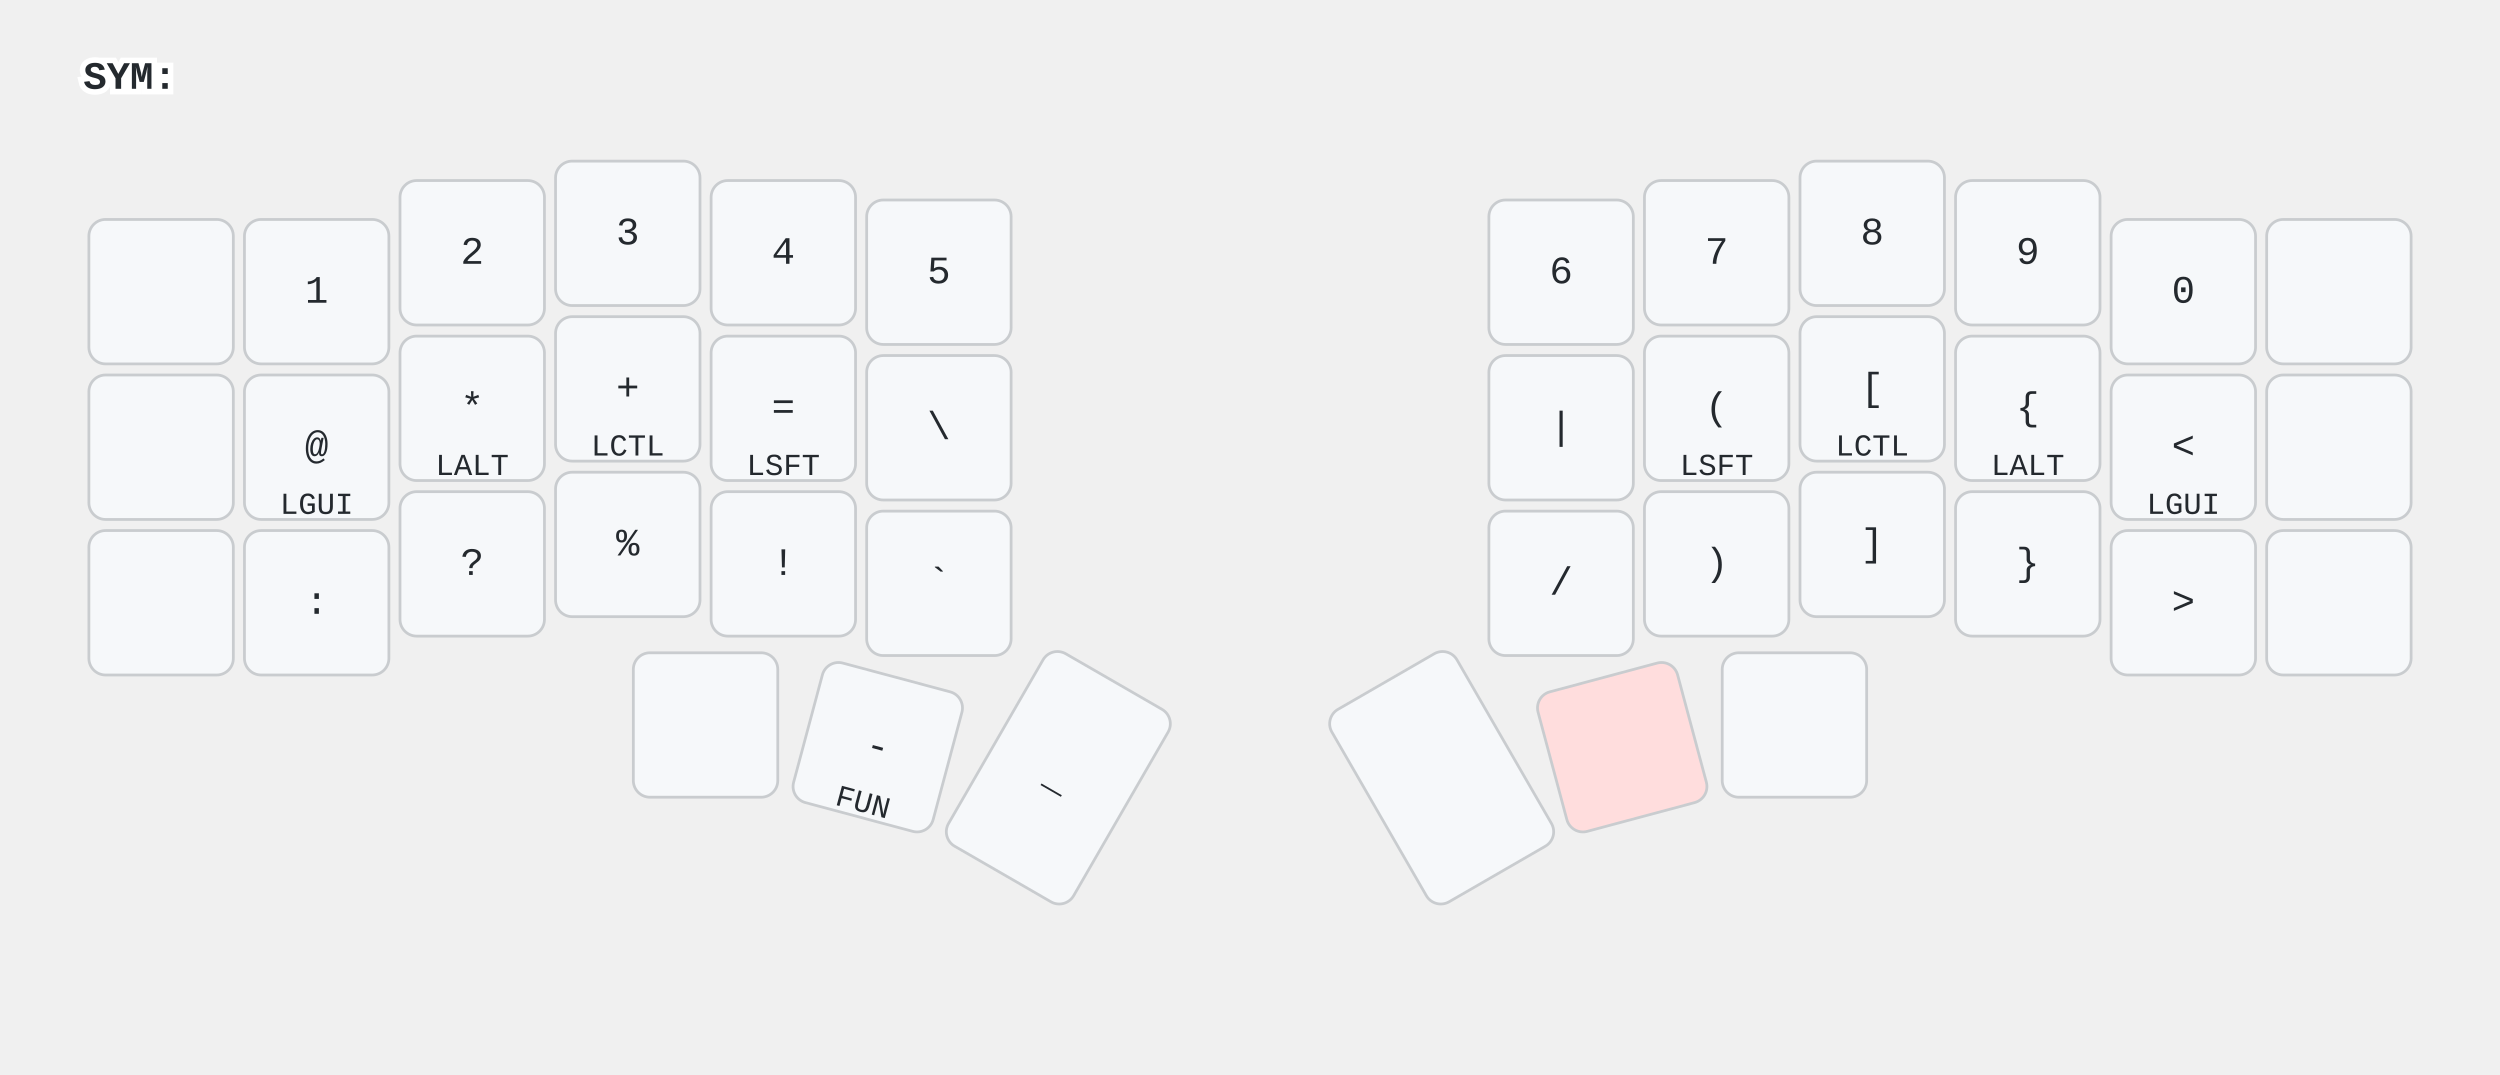
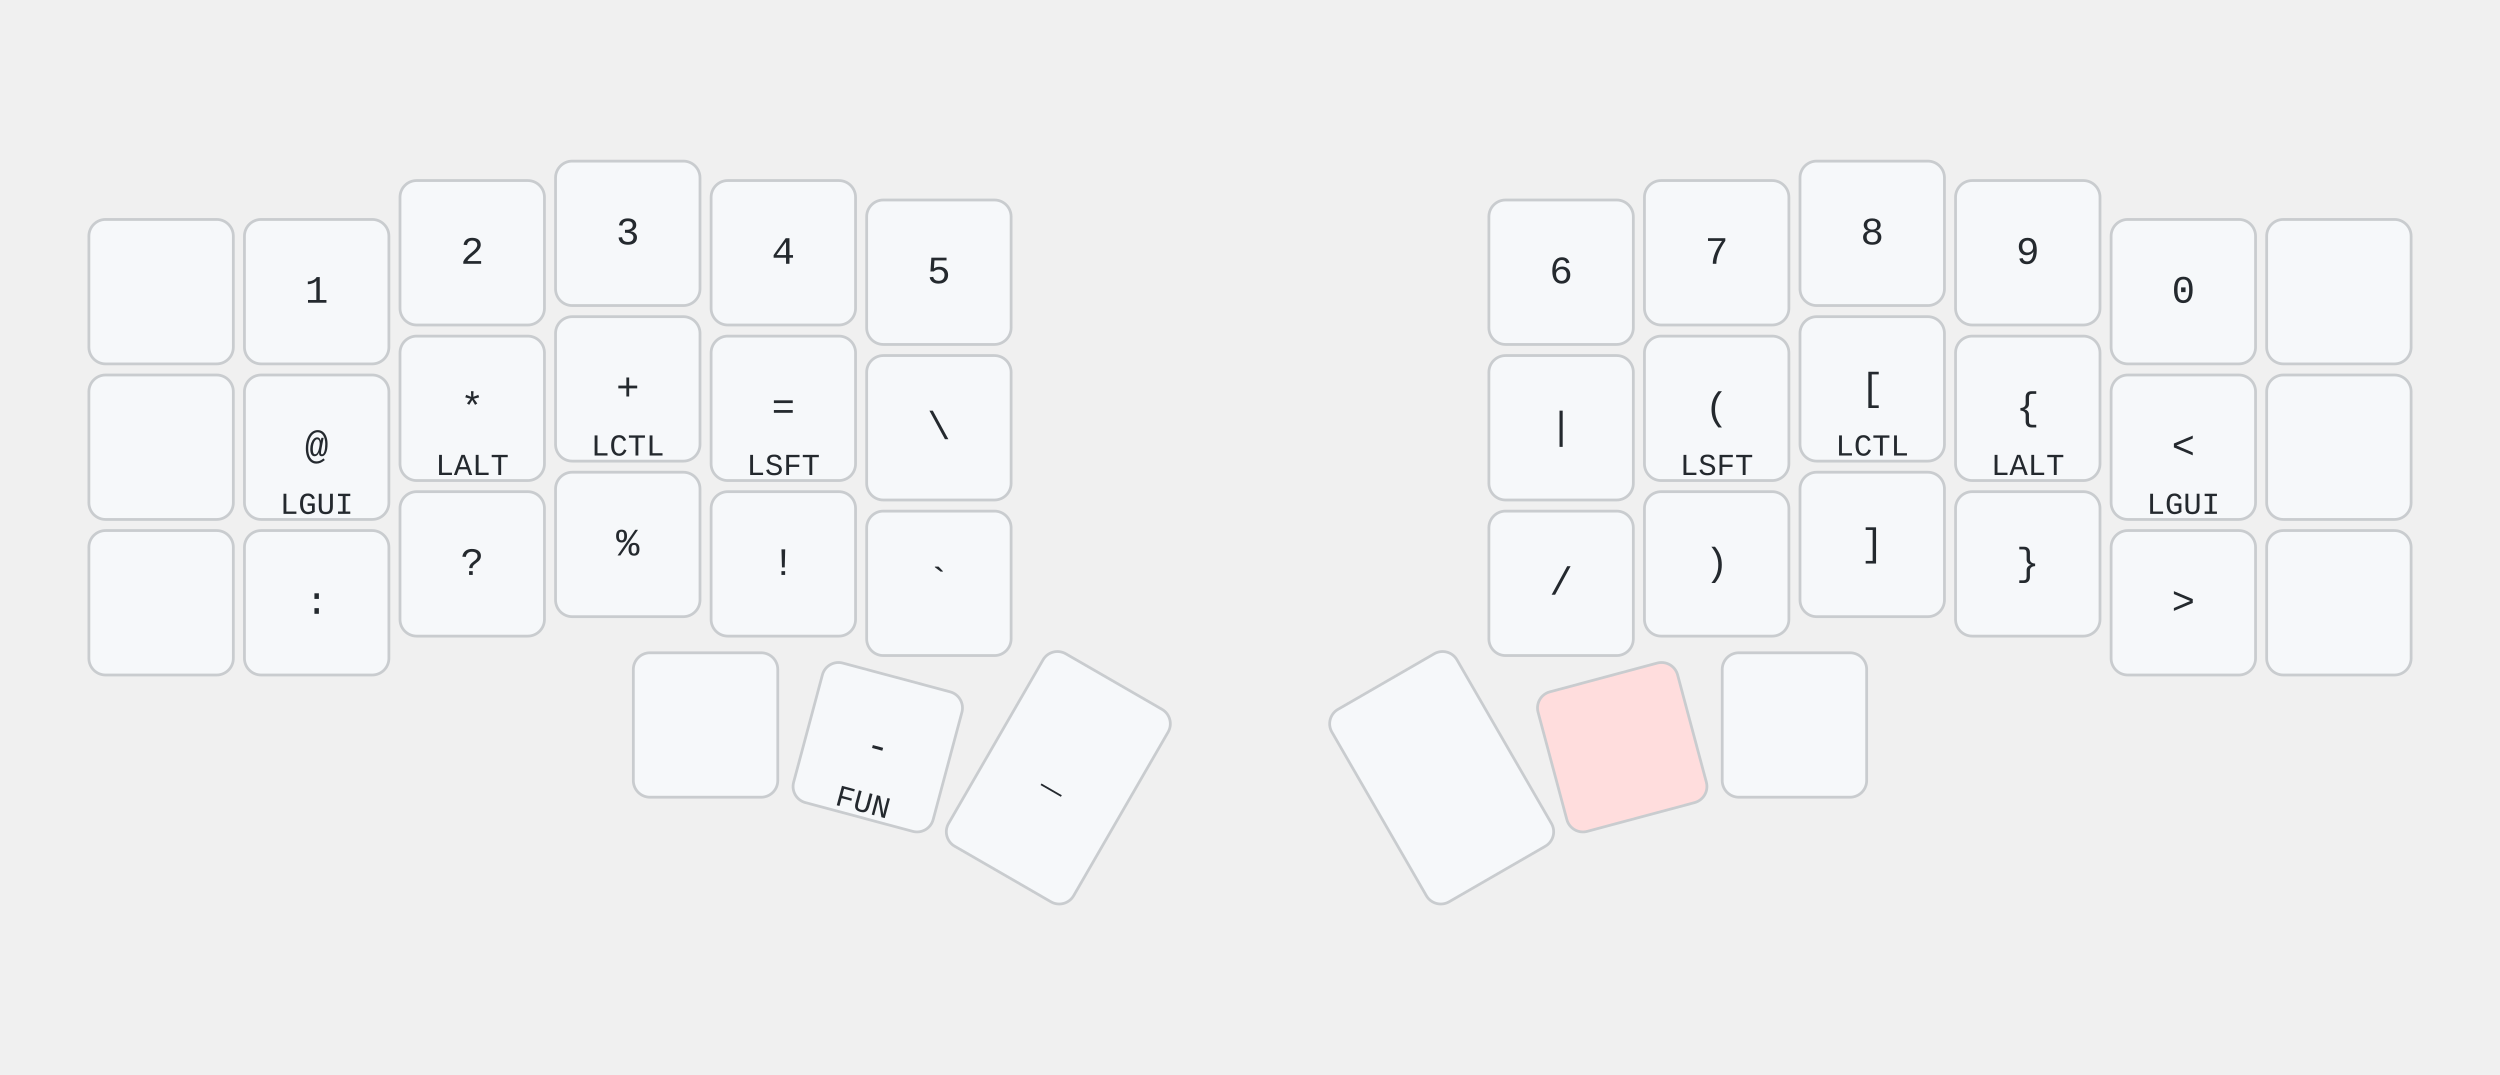
<svg xmlns="http://www.w3.org/2000/svg" width="900" height="387" viewBox="0 0 900 387" class="keymap">
  <style>/* inherit to force styles through use tags */
svg path {
    fill: inherit;
}

/* font and background color specifications */
svg.keymap {
    font-family: SFMono-Regular,Consolas,Liberation Mono,Menlo,monospace;
    font-size: 14px;
    font-kerning: normal;
    text-rendering: optimizeLegibility;
    fill: #24292e;
}

/* default key styling */
rect.key {
    fill: #f6f8fa;
}

rect.key, rect.combo {
    stroke: #c9cccf;
    stroke-width: 1;
}

/* default key side styling, only used is draw_key_sides is set */
rect.side {
    filter: brightness(90%);
}

/* color accent for combo boxes */
rect.combo, rect.combo-separate {
    fill: #cdf;
}

/* color accent for held keys */
rect.held, rect.combo.held {
    fill: #fdd;
}

/* color accent for ghost (optional) keys */
rect.ghost, rect.combo.ghost {
    stroke-dasharray: 4, 4;
    stroke-width: 2;
}

text {
    text-anchor: middle;
    dominant-baseline: middle;
}

/* styling for layer labels */
text.label {
    font-weight: bold;
    text-anchor: start;
    stroke: white;
    stroke-width: 4;
    paint-order: stroke;
}

/* styling for optional footer */
text.footer {
    text-anchor: end;
    dominant-baseline: auto;
    stroke: white;
    stroke-width: 4;
    paint-order: stroke;
}

/* styling for combo tap, and key non-tap label text */
text.combo, text.hold, text.shifted, text.left, text.right {
    font-size: 11px;
}

text.hold {
    text-anchor: middle;
    dominant-baseline: auto;
}

text.shifted {
    text-anchor: middle;
    dominant-baseline: hanging;
}

text.left {
    text-anchor: start;
}

text.right {
    text-anchor: end;
}

text.layer-activator {
    text-decoration: underline;
}

/* styling for hold/shifted label text in combo box */
text.combo.hold, text.combo.shifted, text.combo.left, text.combo.right {
    font-size: 8px;
}

/* lighter symbol for transparent keys */
text.trans {
    fill: #7b7e81;
}

/* styling for combo dendrons */
path.combo {
    stroke-width: 1;
    stroke: gray;
    fill: none;
}

/* Start Tabler Icons Cleanup */
/* cannot use height/width with glyphs */
.icon-tabler &gt; path {
    fill: inherit;
    stroke: inherit;
    stroke-width: 2;
}
/* hide tabler's default box */
.icon-tabler &gt; path[stroke="none"][fill="none"] {
    visibility: hidden;
}
/* End Tabler Icons Cleanup */
</style>
  <g transform="translate(30, 0)" class="layer-SYM">
-     <text x="0" y="28" class="label" id="SYM">SYM:</text>
    <g transform="translate(0, 56)">
      <g transform="translate(28, 49)" class="key keypos-0">
        <rect rx="6" ry="6" x="-26" y="-26" width="52" height="52" class="key" />
      </g>
      <g transform="translate(84, 49)" class="key keypos-1">
        <rect rx="6" ry="6" x="-26" y="-26" width="52" height="52" class="key" />
        <text x="0" y="0" class="key tap">1</text>
      </g>
      <g transform="translate(140, 35)" class="key keypos-2">
        <rect rx="6" ry="6" x="-26" y="-26" width="52" height="52" class="key" />
        <text x="0" y="0" class="key tap">2</text>
      </g>
      <g transform="translate(196, 28)" class="key keypos-3">
        <rect rx="6" ry="6" x="-26" y="-26" width="52" height="52" class="key" />
        <text x="0" y="0" class="key tap">3</text>
      </g>
      <g transform="translate(252, 35)" class="key keypos-4">
        <rect rx="6" ry="6" x="-26" y="-26" width="52" height="52" class="key" />
        <text x="0" y="0" class="key tap">4</text>
      </g>
      <g transform="translate(308, 42)" class="key keypos-5">
        <rect rx="6" ry="6" x="-26" y="-26" width="52" height="52" class="key" />
        <text x="0" y="0" class="key tap">5</text>
      </g>
      <g transform="translate(532, 42)" class="key keypos-6">
        <rect rx="6" ry="6" x="-26" y="-26" width="52" height="52" class="key" />
        <text x="0" y="0" class="key tap">6</text>
      </g>
      <g transform="translate(588, 35)" class="key keypos-7">
        <rect rx="6" ry="6" x="-26" y="-26" width="52" height="52" class="key" />
        <text x="0" y="0" class="key tap">7</text>
      </g>
      <g transform="translate(644, 28)" class="key keypos-8">
        <rect rx="6" ry="6" x="-26" y="-26" width="52" height="52" class="key" />
        <text x="0" y="0" class="key tap">8</text>
      </g>
      <g transform="translate(700, 35)" class="key keypos-9">
        <rect rx="6" ry="6" x="-26" y="-26" width="52" height="52" class="key" />
        <text x="0" y="0" class="key tap">9</text>
      </g>
      <g transform="translate(756, 49)" class="key keypos-10">
        <rect rx="6" ry="6" x="-26" y="-26" width="52" height="52" class="key" />
        <text x="0" y="0" class="key tap">0</text>
      </g>
      <g transform="translate(812, 49)" class="key keypos-11">
        <rect rx="6" ry="6" x="-26" y="-26" width="52" height="52" class="key" />
      </g>
      <g transform="translate(28, 105)" class="key keypos-12">
        <rect rx="6" ry="6" x="-26" y="-26" width="52" height="52" class="key" />
      </g>
      <g transform="translate(84, 105)" class="key keypos-13">
        <rect rx="6" ry="6" x="-26" y="-26" width="52" height="52" class="key" />
        <text x="0" y="0" class="key tap">@</text>
        <text x="0" y="24" class="key hold">LGUI</text>
      </g>
      <g transform="translate(140, 91)" class="key keypos-14">
        <rect rx="6" ry="6" x="-26" y="-26" width="52" height="52" class="key" />
        <text x="0" y="0" class="key tap">*</text>
        <text x="0" y="24" class="key hold">LALT</text>
      </g>
      <g transform="translate(196, 84)" class="key keypos-15">
        <rect rx="6" ry="6" x="-26" y="-26" width="52" height="52" class="key" />
        <text x="0" y="0" class="key tap">+</text>
        <text x="0" y="24" class="key hold">LCTL</text>
      </g>
      <g transform="translate(252, 91)" class="key keypos-16">
        <rect rx="6" ry="6" x="-26" y="-26" width="52" height="52" class="key" />
        <text x="0" y="0" class="key tap">=</text>
        <text x="0" y="24" class="key hold">LSFT</text>
      </g>
      <g transform="translate(308, 98)" class="key keypos-17">
        <rect rx="6" ry="6" x="-26" y="-26" width="52" height="52" class="key" />
        <text x="0" y="0" class="key tap">\</text>
      </g>
      <g transform="translate(532, 98)" class="key keypos-18">
        <rect rx="6" ry="6" x="-26" y="-26" width="52" height="52" class="key" />
        <text x="0" y="0" class="key tap">|</text>
      </g>
      <g transform="translate(588, 91)" class="key keypos-19">
        <rect rx="6" ry="6" x="-26" y="-26" width="52" height="52" class="key" />
        <text x="0" y="0" class="key tap">(</text>
        <text x="0" y="24" class="key hold">LSFT</text>
      </g>
      <g transform="translate(644, 84)" class="key keypos-20">
        <rect rx="6" ry="6" x="-26" y="-26" width="52" height="52" class="key" />
        <text x="0" y="0" class="key tap">[</text>
        <text x="0" y="24" class="key hold">LCTL</text>
      </g>
      <g transform="translate(700, 91)" class="key keypos-21">
        <rect rx="6" ry="6" x="-26" y="-26" width="52" height="52" class="key" />
        <text x="0" y="0" class="key tap">{</text>
        <text x="0" y="24" class="key hold">LALT</text>
      </g>
      <g transform="translate(756, 105)" class="key keypos-22">
        <rect rx="6" ry="6" x="-26" y="-26" width="52" height="52" class="key" />
        <text x="0" y="0" class="key tap">&lt;</text>
        <text x="0" y="24" class="key hold">LGUI</text>
      </g>
      <g transform="translate(812, 105)" class="key keypos-23">
        <rect rx="6" ry="6" x="-26" y="-26" width="52" height="52" class="key" />
      </g>
      <g transform="translate(28, 161)" class="key keypos-24">
        <rect rx="6" ry="6" x="-26" y="-26" width="52" height="52" class="key" />
      </g>
      <g transform="translate(84, 161)" class="key keypos-25">
        <rect rx="6" ry="6" x="-26" y="-26" width="52" height="52" class="key" />
        <text x="0" y="0" class="key tap">:</text>
      </g>
      <g transform="translate(140, 147)" class="key keypos-26">
        <rect rx="6" ry="6" x="-26" y="-26" width="52" height="52" class="key" />
        <text x="0" y="0" class="key tap">?</text>
      </g>
      <g transform="translate(196, 140)" class="key keypos-27">
        <rect rx="6" ry="6" x="-26" y="-26" width="52" height="52" class="key" />
        <text x="0" y="0" class="key tap">%</text>
      </g>
      <g transform="translate(252, 147)" class="key keypos-28">
        <rect rx="6" ry="6" x="-26" y="-26" width="52" height="52" class="key" />
        <text x="0" y="0" class="key tap">!</text>
      </g>
      <g transform="translate(308, 154)" class="key keypos-29">
        <rect rx="6" ry="6" x="-26" y="-26" width="52" height="52" class="key" />
        <text x="0" y="0" class="key tap">`</text>
      </g>
      <g transform="translate(532, 154)" class="key keypos-30">
        <rect rx="6" ry="6" x="-26" y="-26" width="52" height="52" class="key" />
        <text x="0" y="0" class="key tap">/</text>
      </g>
      <g transform="translate(588, 147)" class="key keypos-31">
        <rect rx="6" ry="6" x="-26" y="-26" width="52" height="52" class="key" />
        <text x="0" y="0" class="key tap">)</text>
      </g>
      <g transform="translate(644, 140)" class="key keypos-32">
        <rect rx="6" ry="6" x="-26" y="-26" width="52" height="52" class="key" />
        <text x="0" y="0" class="key tap">]</text>
      </g>
      <g transform="translate(700, 147)" class="key keypos-33">
        <rect rx="6" ry="6" x="-26" y="-26" width="52" height="52" class="key" />
        <text x="0" y="0" class="key tap">}</text>
      </g>
      <g transform="translate(756, 161)" class="key keypos-34">
        <rect rx="6" ry="6" x="-26" y="-26" width="52" height="52" class="key" />
        <text x="0" y="0" class="key tap">&gt;</text>
      </g>
      <g transform="translate(812, 161)" class="key keypos-35">
        <rect rx="6" ry="6" x="-26" y="-26" width="52" height="52" class="key" />
      </g>
      <g transform="translate(224, 205)" class="key keypos-36">
        <rect rx="6" ry="6" x="-26" y="-26" width="52" height="52" class="key" />
      </g>
      <g transform="translate(286, 213) rotate(15.0)" class="key keypos-37">
        <rect rx="6" ry="6" x="-26" y="-26" width="52" height="52" class="key" />
        <text x="0" y="0" class="key tap">-</text>
        <text x="0" y="24" class="key hold">FUN</text>
      </g>
      <g transform="translate(351, 224) rotate(30.0)" class="key keypos-38">
        <rect rx="6" ry="6" x="-26" y="-40" width="52" height="80" class="key" />
        <text x="0" y="0" class="key tap">_</text>
      </g>
      <g transform="translate(489, 224) rotate(-30.0)" class="key keypos-39">
        <rect rx="6" ry="6" x="-26" y="-40" width="52" height="80" class="key" />
      </g>
      <g transform="translate(554, 213) rotate(-15.0)" class="key held keypos-40">
        <rect rx="6" ry="6" x="-26" y="-26" width="52" height="52" class="key held" />
      </g>
      <g transform="translate(616, 205)" class="key keypos-41">
        <rect rx="6" ry="6" x="-26" y="-26" width="52" height="52" class="key" />
      </g>
    </g>
  </g>
</svg>
